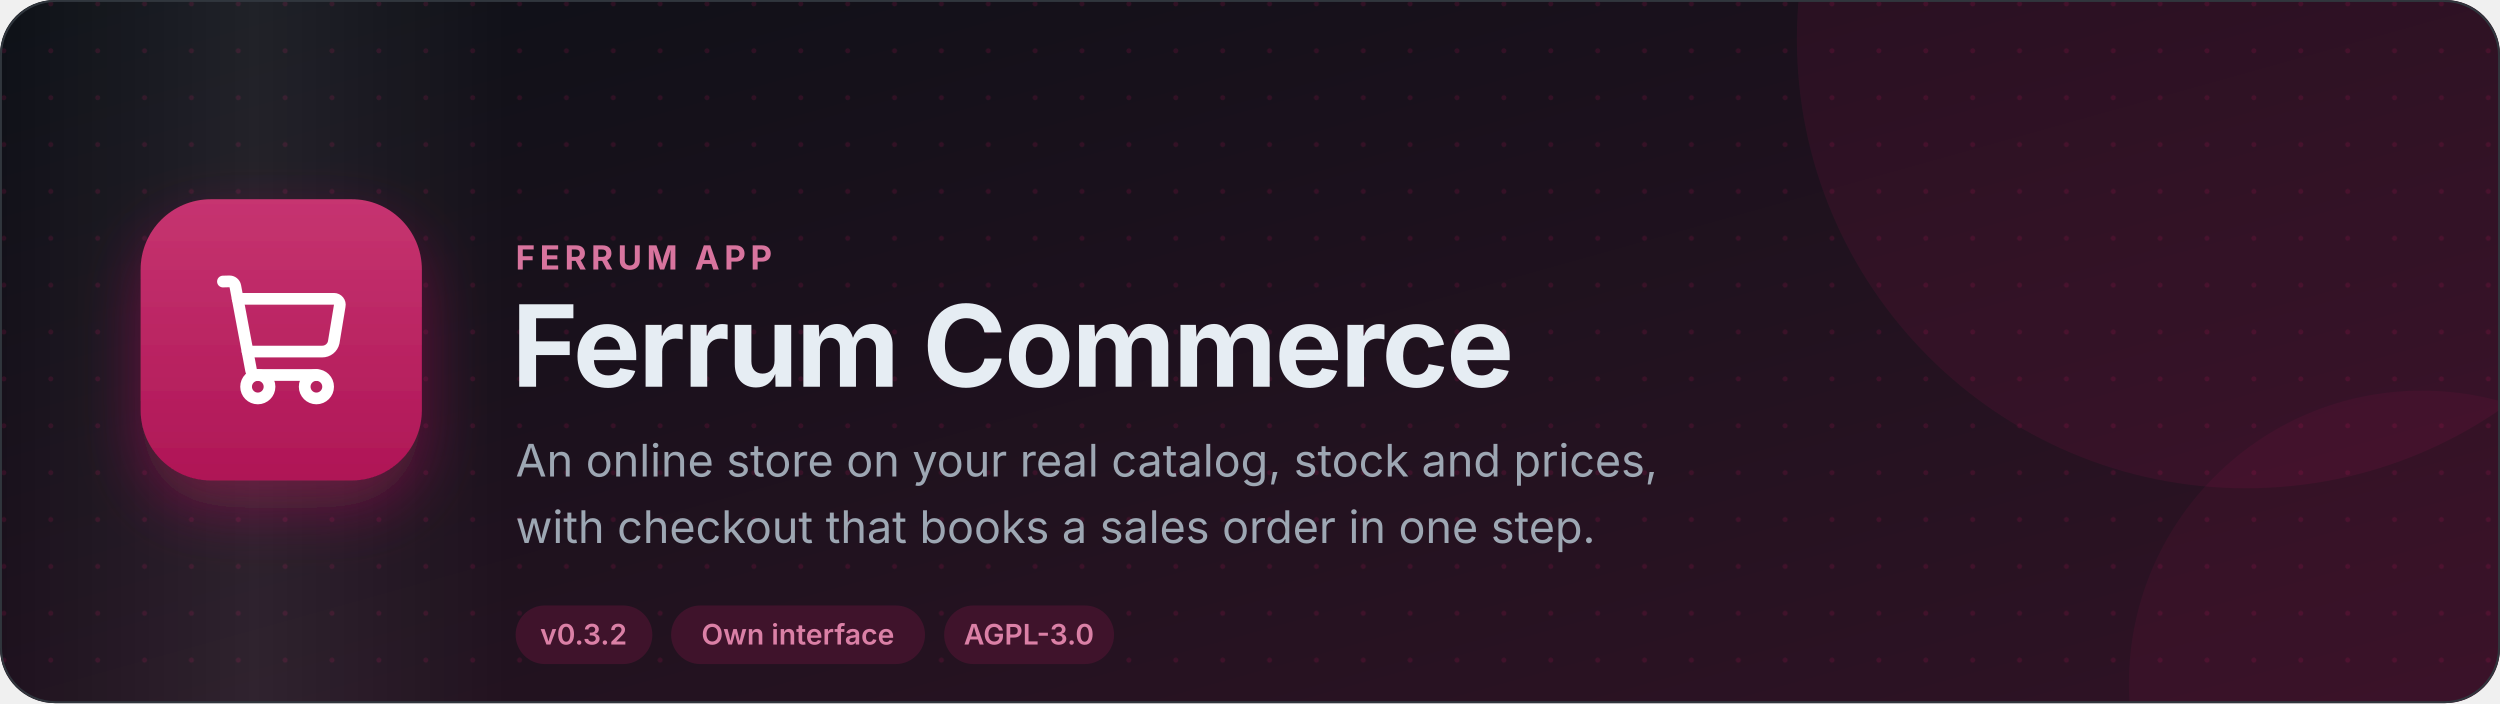
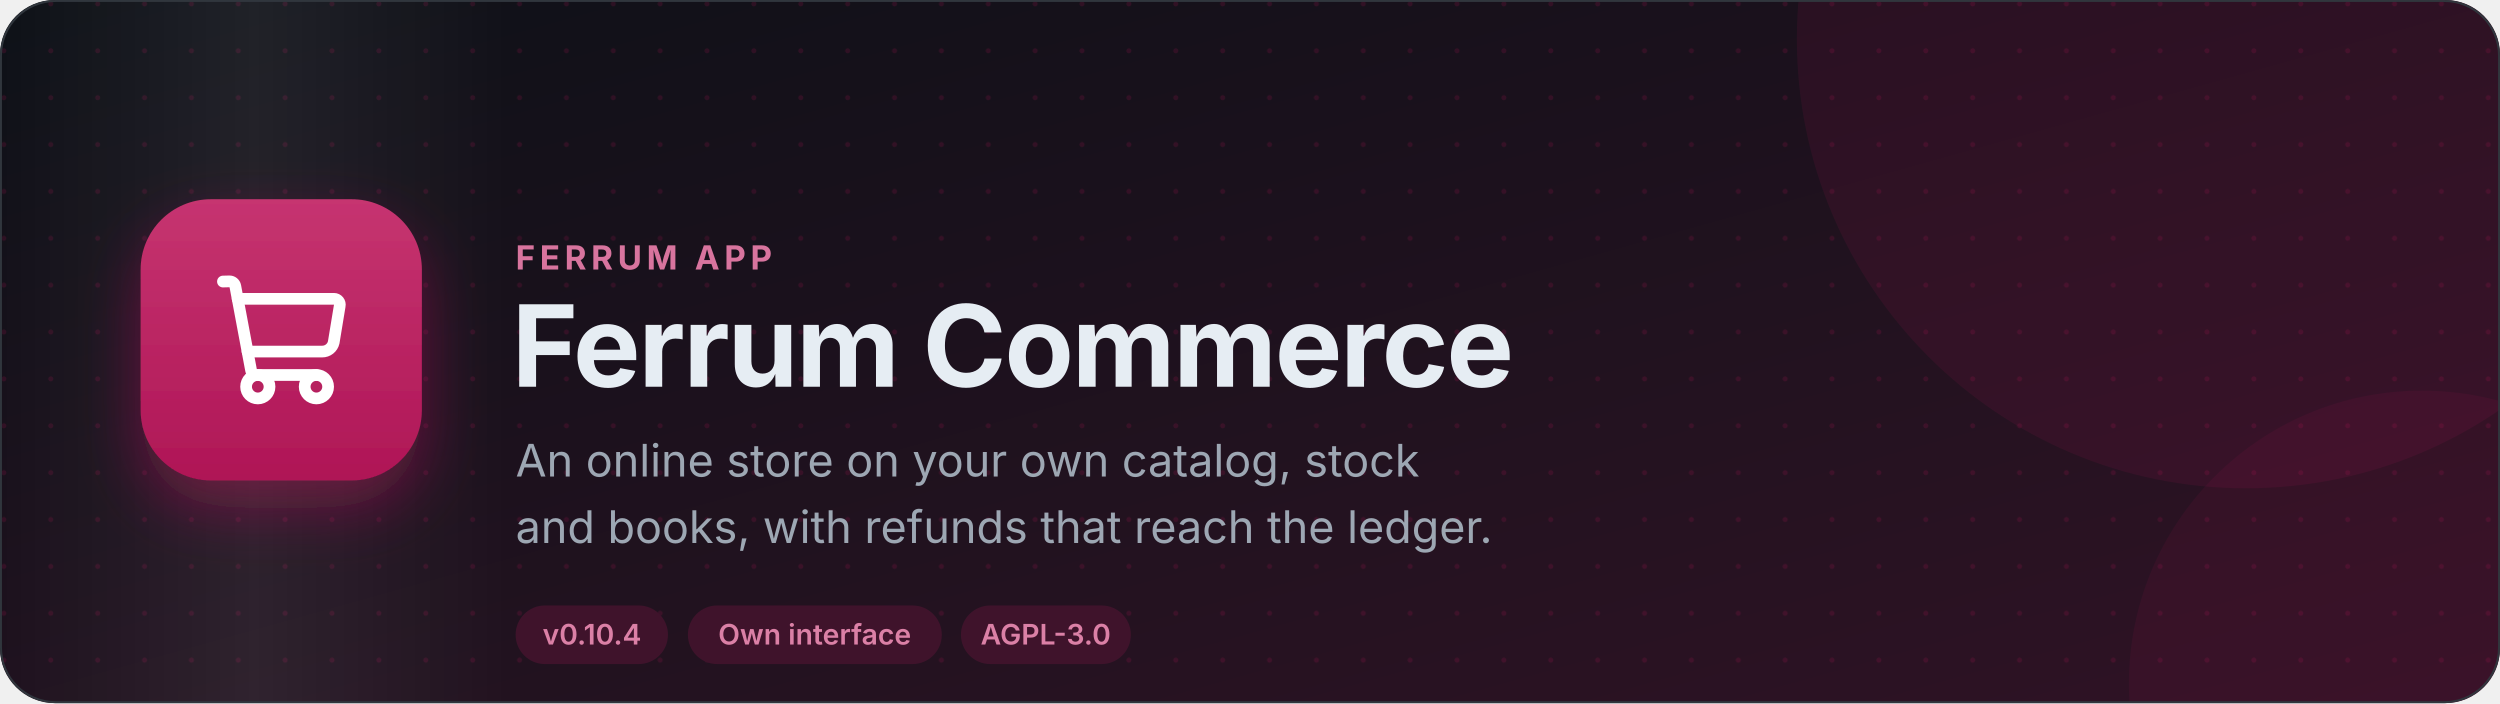
- <svg xmlns="http://www.w3.org/2000/svg" width="1280" height="360" viewBox="0 0 1280 360" role="img" aria-label="Ferrum Commerce: An online store on your real catalog, stock and prices, with checkout that books a sales order in one step.">
+ <svg xmlns="http://www.w3.org/2000/svg" width="1280" height="360" viewBox="0 0 1280 360" role="img" aria-label="Ferrum Commerce: An online store on your own catalog, stock and books, with refunds that reach the ledger.">
  <defs>
    <linearGradient id="bg" x1="0" y1="0" x2="1" y2="1">
      <stop offset="0" stop-color="#0d1117" />
      <stop offset="1" stop-color="#301225" />
    </linearGradient>
    <linearGradient id="sheen" x1="0" y1="0" x2="1" y2="0">
      <stop offset="0" stop-color="#fff" stop-opacity="0" />
      <stop offset="0.5" stop-color="#fff" stop-opacity="0.07" />
      <stop offset="1" stop-color="#fff" stop-opacity="0" />
    </linearGradient>
    <linearGradient id="tile" x1="0" y1="0" x2="0" y2="1">
      <stop offset="0" stop-color="#c63470" />
      <stop offset="1" stop-color="#af1656" />
    </linearGradient>
    <pattern id="dots" width="24" height="24" patternUnits="userSpaceOnUse">
      <circle cx="2" cy="2" r="1.3" fill="#be185d" fill-opacity="0.16" />
    </pattern>
    <filter id="shadow" x="-30%" y="-30%" width="160%" height="170%">
      <feDropShadow dx="0" dy="14" stdDeviation="16" flood-color="#be185d" flood-opacity="0.45" />
    </filter>
    <clipPath id="card">
      <rect width="1280" height="360" rx="28" />
    </clipPath>
    <style>
      text { font-family: Inter, "Segoe UI", system-ui, -apple-system, Roboto, "Helvetica Neue", Arial, sans-serif; }
      .sheen { animation: sweep 9s ease-in-out infinite; }
      .tile { animation: float 7s ease-in-out infinite; }
      @keyframes sweep { 0% { transform: translateX(-480px) skewX(-18deg); } 60%, 100% { transform: translateX(1760px) skewX(-18deg); } }
      @keyframes float { 0%, 100% { transform: translateY(0); } 50% { transform: translateY(-7px); } }
      @media (prefers-reduced-motion: reduce) { .sheen, .tile { animation: none; } }
    </style>
  </defs>
  <g clip-path="url(#card)">
    <rect width="1280" height="360" fill="url(#bg)" />
    <rect width="1280" height="360" fill="url(#dots)" />
    <circle cx="1150" cy="20" r="230" fill="#be185d" fill-opacity="0.1" />
    <circle cx="1240" cy="350" r="150" fill="#be185d" fill-opacity="0.08" />
    <rect class="sheen" x="0" y="-60" width="260" height="480" fill="url(#sheen)" />
  </g>
  <rect x="0.5" y="0.5" width="1279" height="359" rx="28" fill="none" stroke="#30363d" />
  <g class="tile">
    <g transform="translate(72 102)" filter="url(#shadow)">
      <rect width="144" height="144" rx="36" fill="url(#tile)" />
      <g transform="translate(36 36) scale(3)" fill="none" stroke="#fff" stroke-width="2" stroke-linecap="round" stroke-linejoin="round">
        <path d="m2.05 2.05 1.099-.028a1 1 0 0 1 1.008.815l2.69 14.347A1 1 0 0 0 7.83 18H18" />
        <path d="M4.563 5h16.435a1 1 0 0 1 .981 1.204l-1.026 6.226A2 2 0 0 1 18.962 14H6.25" />
        <circle cx="18" cy="20" r="2" />
        <circle cx="8" cy="20" r="2" />
      </g>
    </g>
  </g>
  <text x="264" y="138" font-size="17" font-weight="700" fill="#d8749e" letter-spacing="2.4">FERRUM APP</text>
  <text x="262" y="198" font-size="58" font-weight="750" fill="#e6edf3" letter-spacing="-1">Ferrum Commerce</text>
-   <text x="264" y="244" font-size="23" fill="#9da7b3">An online store on your real catalog, stock and prices,</text>
-   <text x="264" y="278" font-size="23" fill="#9da7b3">with checkout that books a sales order in one step.</text>
+   <text x="264" y="244" font-size="23" fill="#9da7b3">An online store on your own catalog, stock</text>
+   <text x="264" y="278" font-size="23" fill="#9da7b3">and books, with refunds that reach the ledger.</text>
  <g>
-     <rect x="264" y="310" width="70" height="30" rx="15" fill="#3f132b" />
-     <text x="298.8" y="330" font-size="14.5" font-weight="600" fill="#db80a6" text-anchor="middle">v0.3.2</text>
+     <rect x="264" y="310" width="78" height="30" rx="15" fill="#3f132b" />
+     <text x="303.1" y="330" font-size="14.5" font-weight="600" fill="#db80a6" text-anchor="middle">v0.10.4</text>
  </g>
  <g>
-     <rect x="343.6" y="310" width="130" height="30" rx="15" fill="#3f132b" />
-     <text x="408.5" y="330" font-size="14.5" font-weight="600" fill="#db80a6" text-anchor="middle">Own interface</text>
+     <rect x="352.2" y="310" width="130" height="30" rx="15" fill="#3f132b" />
+     <text x="417.1" y="330" font-size="14.5" font-weight="600" fill="#db80a6" text-anchor="middle">Own interface</text>
  </g>
  <g>
-     <rect x="483.4" y="310" width="87" height="30" rx="15" fill="#3f132b" />
-     <text x="526.8" y="330" font-size="14.5" font-weight="600" fill="#db80a6" text-anchor="middle">AGPL-3.0</text>
+     <rect x="492" y="310" width="87" height="30" rx="15" fill="#3f132b" />
+     <text x="535.4" y="330" font-size="14.5" font-weight="600" fill="#db80a6" text-anchor="middle">AGPL-3.0</text>
  </g>
</svg>
